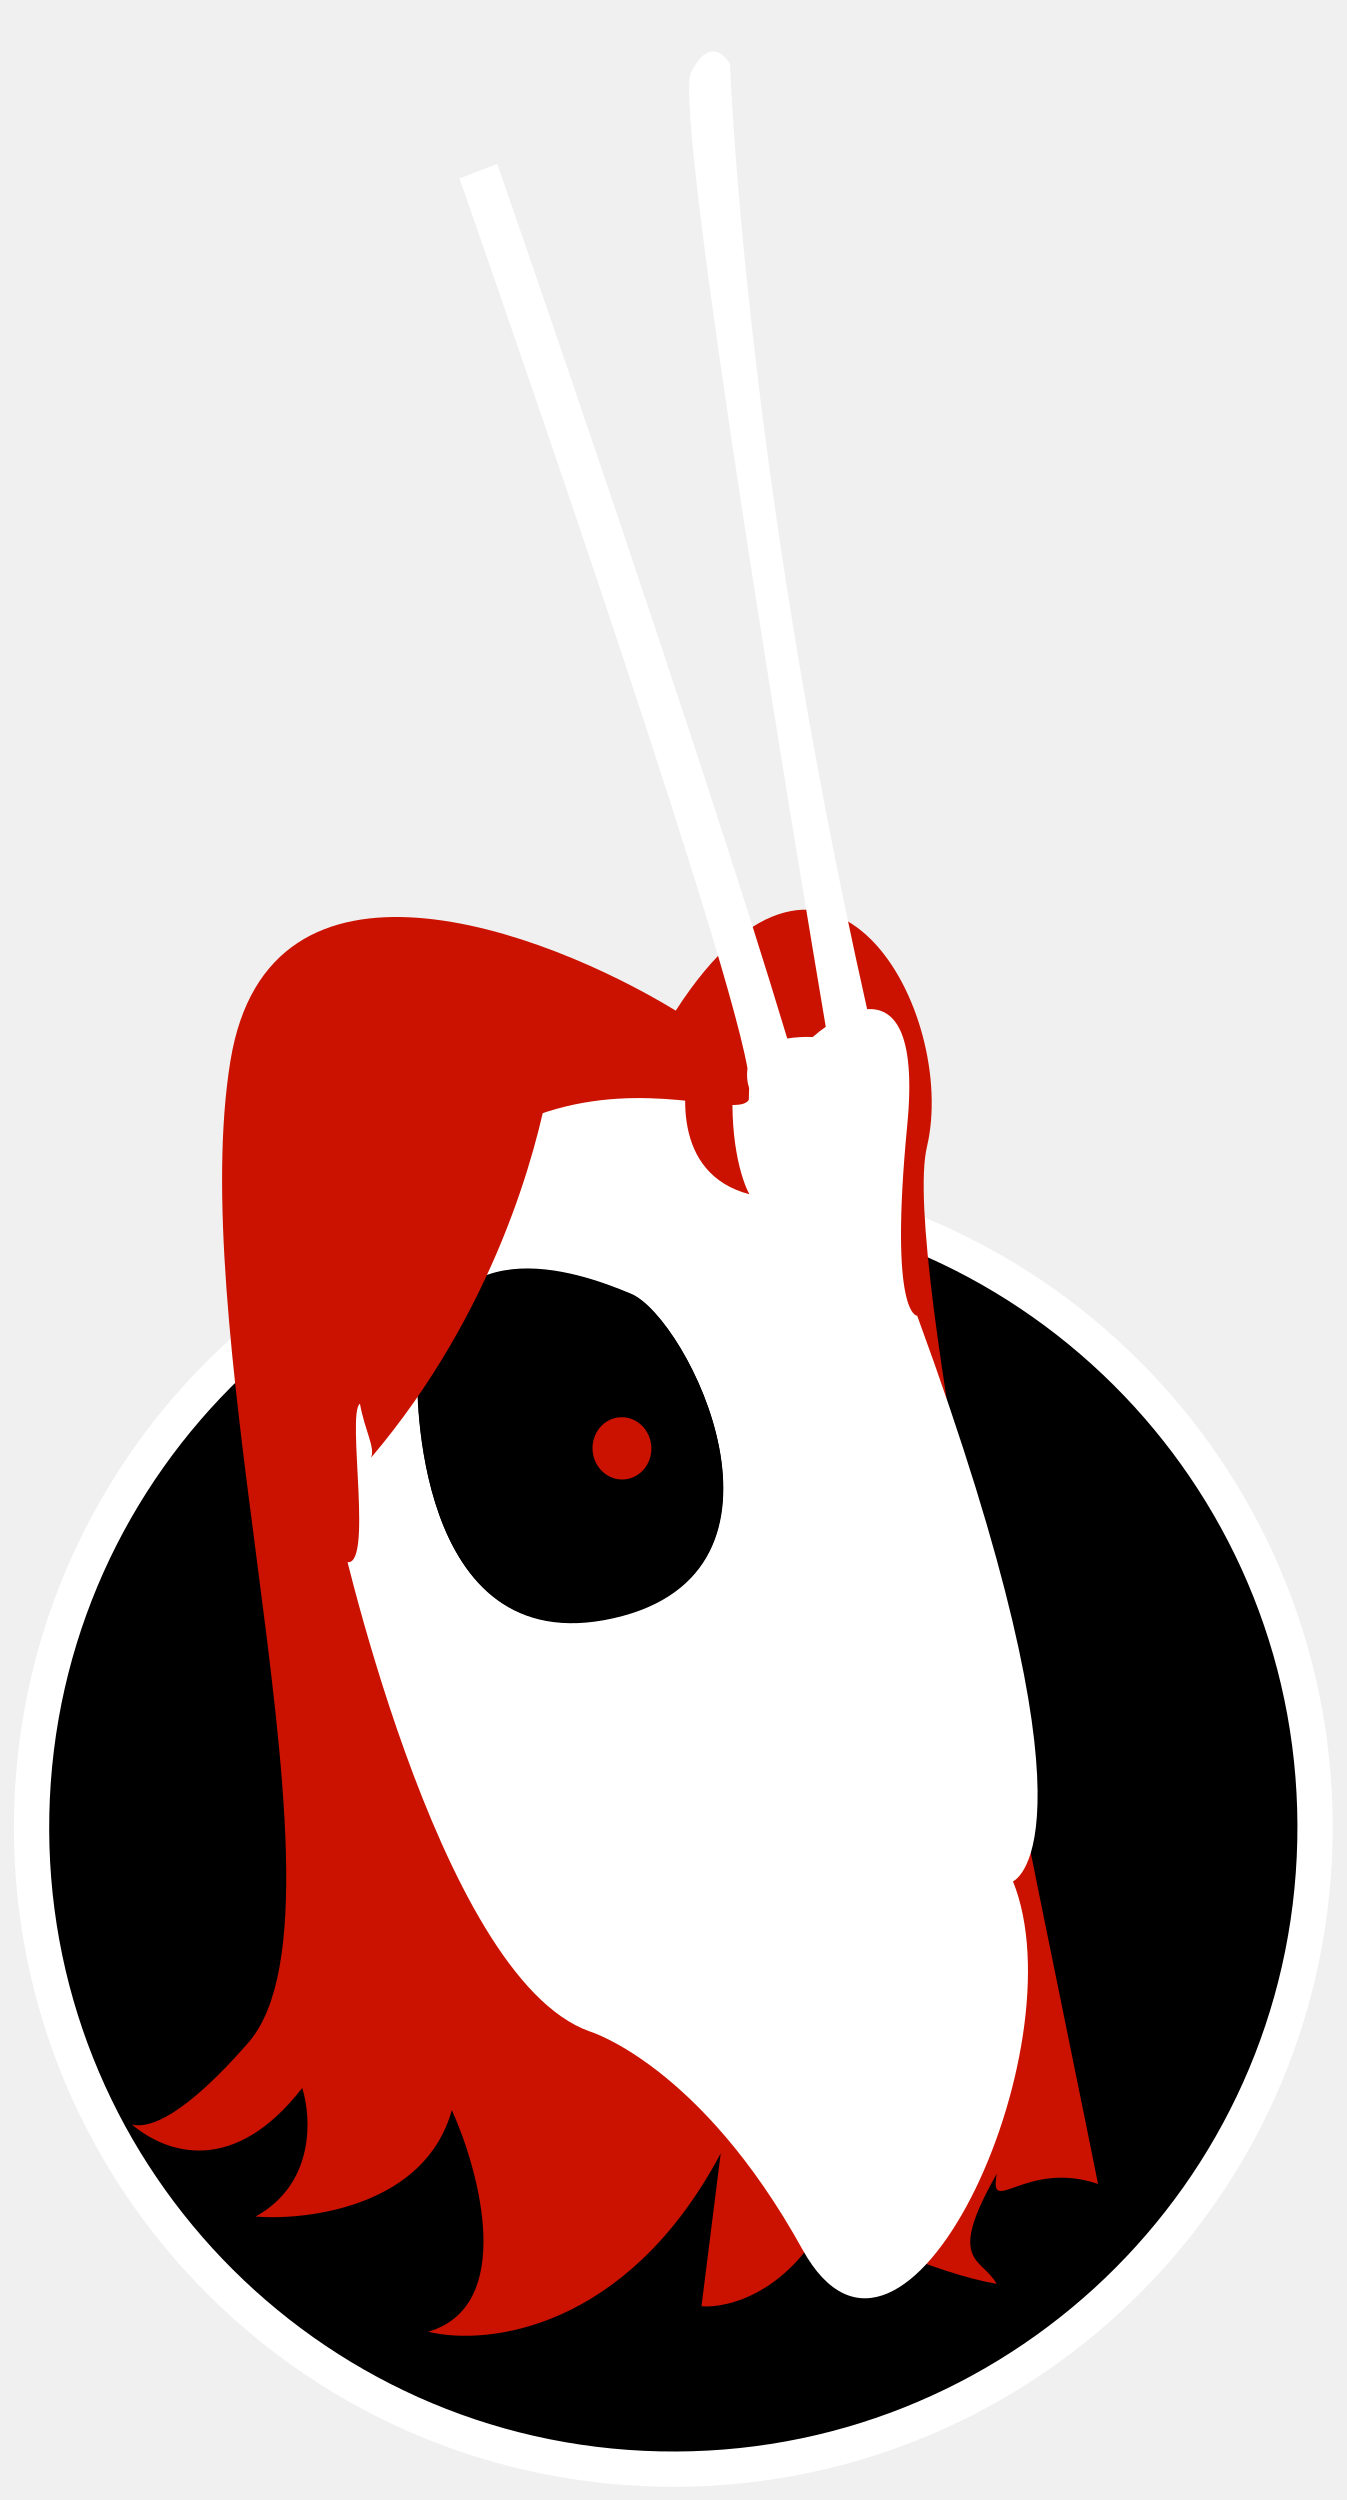
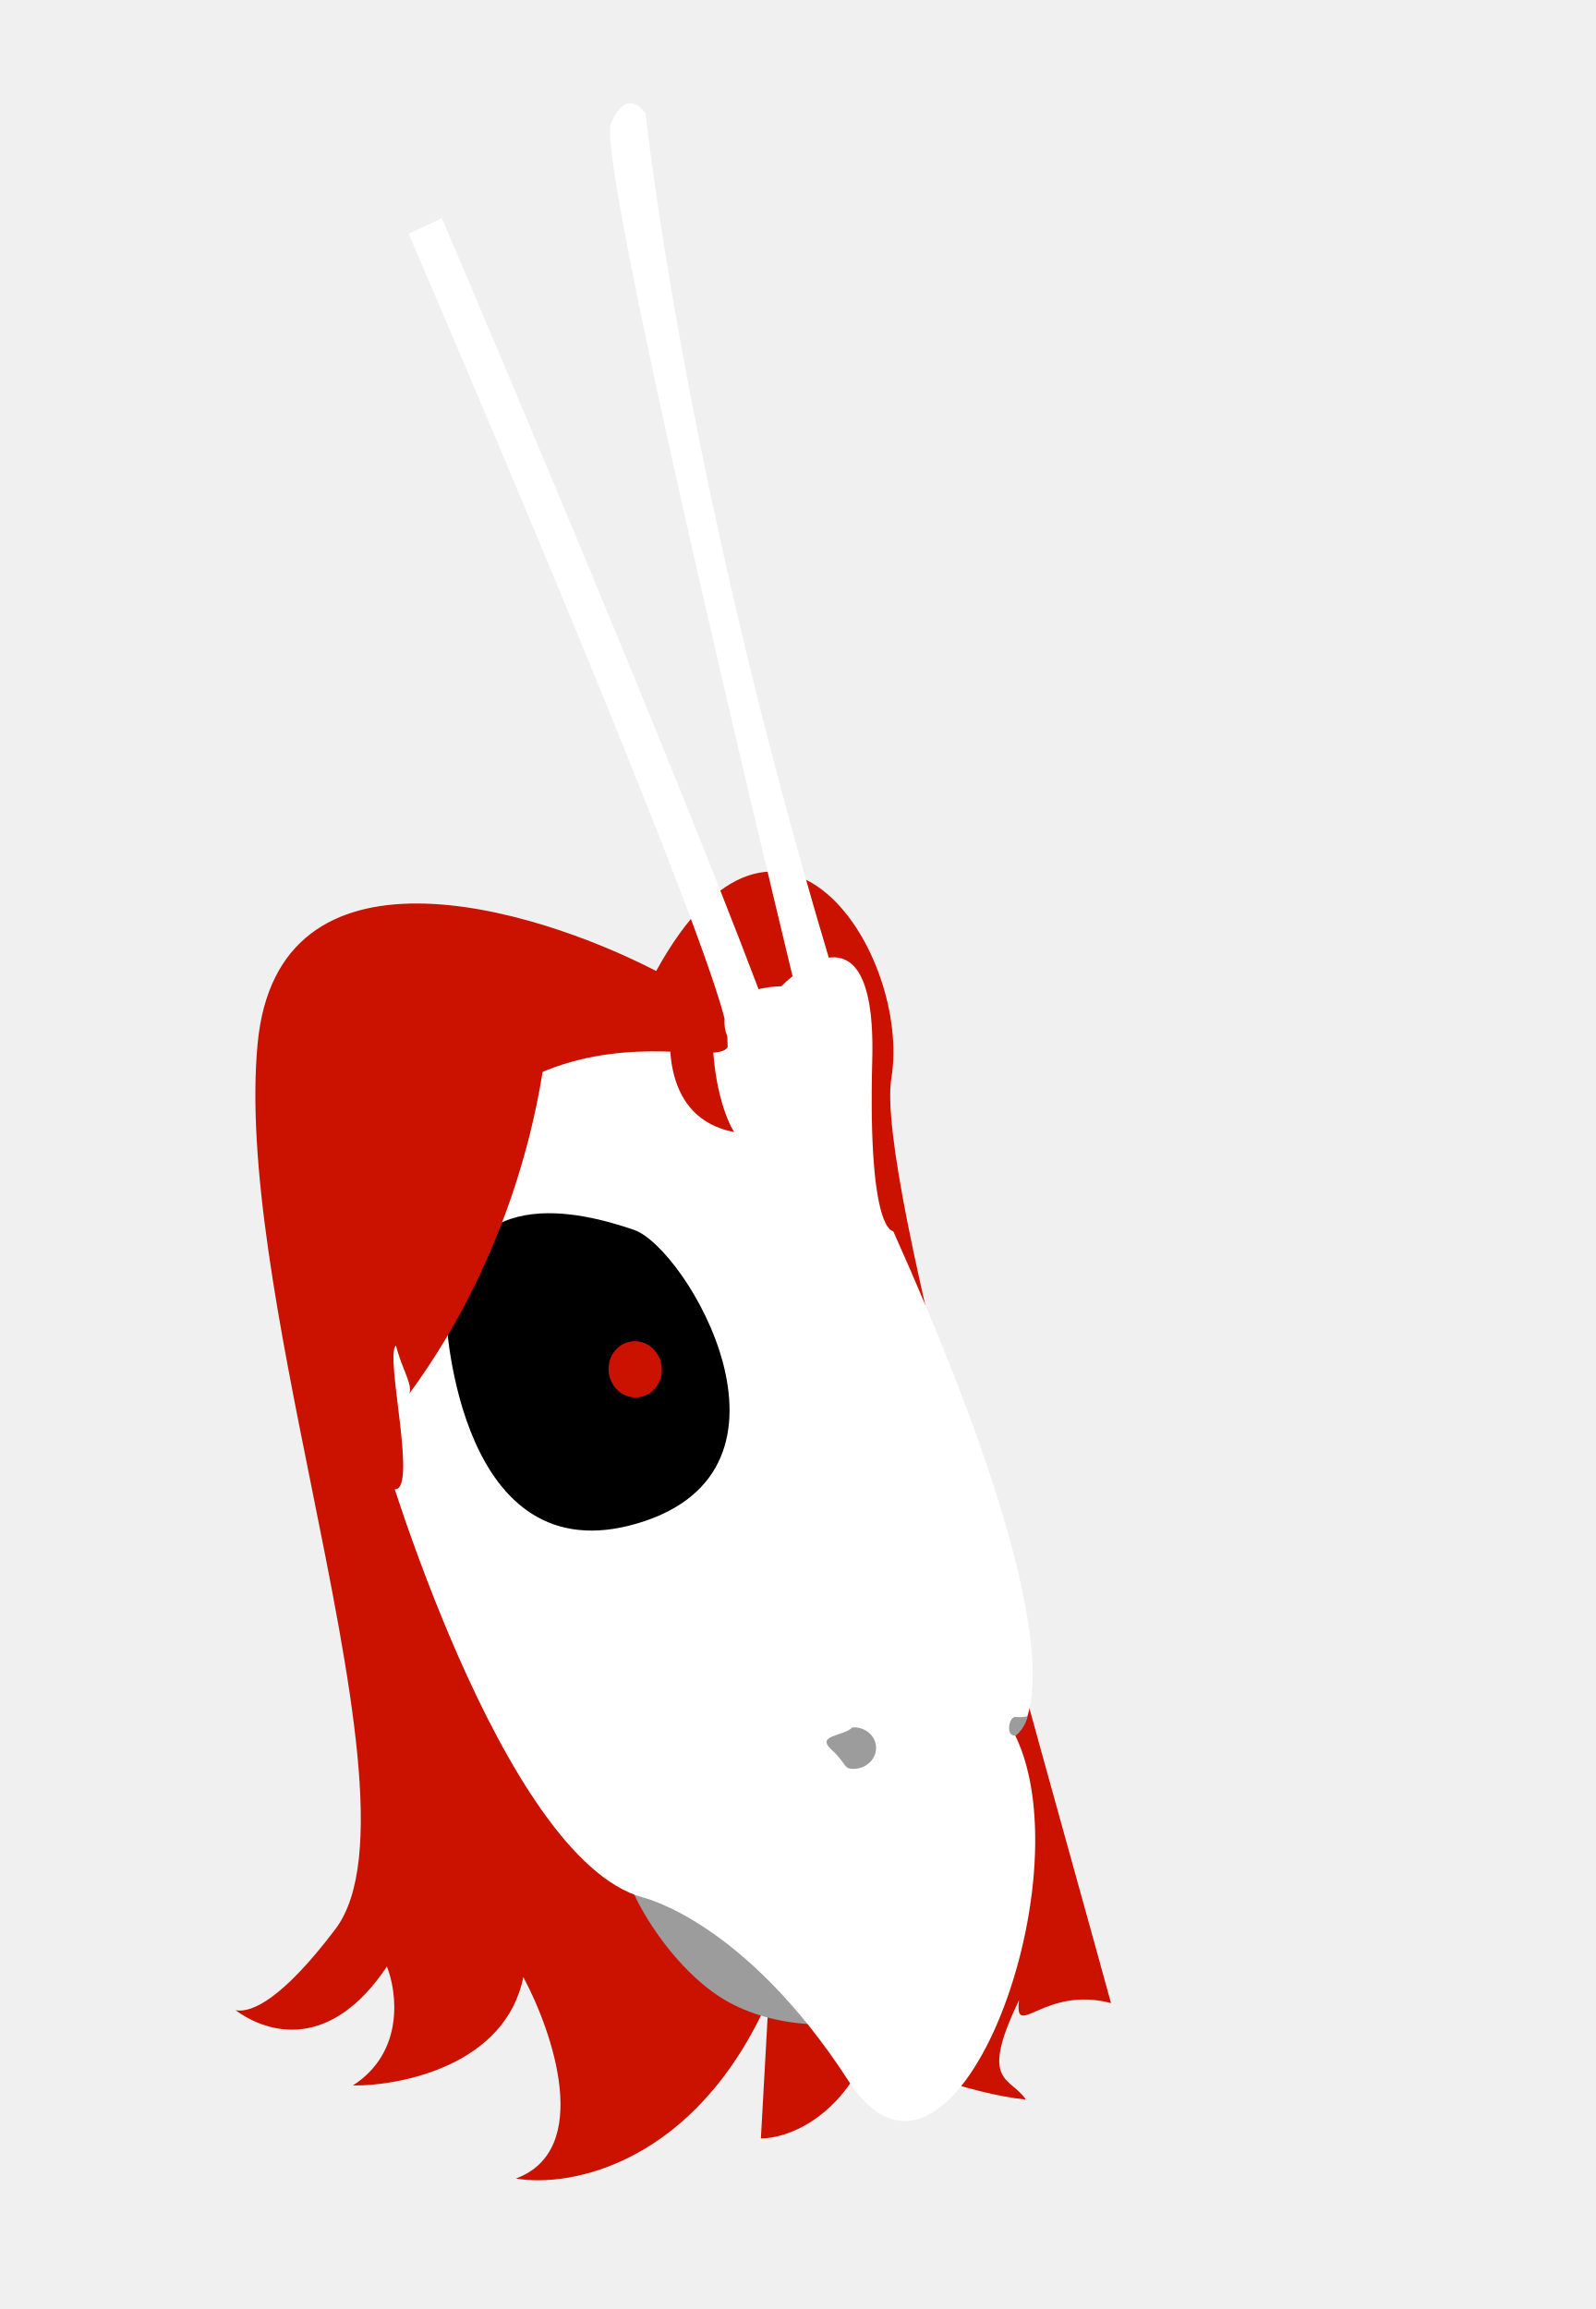
- <svg xmlns="http://www.w3.org/2000/svg" width="764" height="1418" viewBox="0 0 764 1418" fill="none">
-   <circle cx="381.899" cy="1036.5" r="364" transform="rotate(1.22918 381.899 1036.5)" fill="black" stroke="white" stroke-width="20" />
-   <path fill-rule="evenodd" clip-rule="evenodd" d="M130.736 601.506C152.52 469.143 308.178 527.502 383.284 573.226C470.408 438.035 543.714 574.696 525.744 650.559C511.367 711.249 585.242 1051.2 622.815 1238.75C581.821 1224.74 560.567 1258.31 565.404 1232.93C536.266 1283.9 556.826 1280.18 565.301 1295.4C531.109 1289.62 474.214 1264.42 470.356 1254.99C448.354 1300.41 412.866 1309.34 397.872 1308.13L408.782 1221.38C355.53 1321.84 275.968 1330.69 242.844 1322.55C292.322 1308.11 272.416 1232.7 256.278 1196.8C241.493 1250.83 175.862 1259.61 144.895 1257.25C178.773 1238.64 176.685 1200.87 171.407 1184.3C132.84 1234.09 94.861 1221.95 74.826 1205.02C84.946 1207.72 105.185 1199.51 140.814 1158.64C176.007 1118.27 161.09 1003.47 145.155 880.837C132.17 780.914 118.51 675.793 130.736 601.506ZM249.368 947.863L217.483 740.786L222.579 703.586L430.398 691.82L431.569 951.441L249.368 947.863Z" fill="#CB1200" />
-   <path fill-rule="evenodd" clip-rule="evenodd" d="M514.59 638.181C504.113 746.847 520.227 746.286 520.227 746.286C627.232 1038.04 577.175 1065.68 574.665 1067.07C574.607 1067.1 574.575 1067.12 574.57 1067.12C612.792 1161.85 513.017 1380.6 455.116 1275.83C397.214 1171.06 334.402 1152.19 334.402 1152.19C247.142 1121.27 190.522 858.473 190.522 858.473C190.522 858.473 152.585 757.718 244.542 670.408C303.385 614.566 364.539 621.502 398.535 625.358C412.644 626.958 422.075 628.028 424.722 623.859L424.907 617.216C423.736 613.588 423.416 609.74 423.972 605.972C409.828 526.658 260.62 101.239 260.62 101.239L282.037 92.956C282.037 92.956 395.824 420.379 446.534 589.038C451.302 588.276 456.135 588 460.961 588.214C463.32 586.142 465.793 584.204 468.369 582.409L467.749 578.72C455.559 506.138 381.147 63.083 391.94 41.192C403.67 17.318 414.077 36.36 414.077 36.36C414.077 36.36 421.822 260.881 491.841 572.408C506.509 571.384 519.836 583.965 514.59 638.181ZM347.767 917.474C232.948 943.346 236.654 781.58 236.654 781.58C250.355 694.246 326.122 720.432 357.936 733.795C389.749 747.158 462.585 891.602 347.767 917.474Z" fill="white" />
-   <path d="M347.913 917.887C233.094 943.758 236.8 781.992 236.8 781.992C250.501 694.659 326.268 720.844 358.082 734.207C389.895 747.57 462.731 892.015 347.913 917.887Z" fill="black" />
-   <ellipse cx="352.77" cy="821.508" rx="16.691" ry="17.673" transform="rotate(-3.51044 352.77 821.508)" fill="#CB1200" />
-   <path d="M393.829 592.746C385.922 616.184 381.104 665.926 425.089 677.393C420.678 669.63 412.755 644.704 416.351 607.104C418.509 584.538 393.348 585.437 364.977 593.758L393.829 592.746Z" fill="#CB1200" />
-   <path d="M195.884 885.731C212.535 892.579 196.287 801.438 204.163 796.2C206.941 811.608 212.951 821.031 210.467 826.799C280.919 743.693 304.425 651.99 311.122 615.527C325.746 608.14 346.074 599.302 364.977 593.758L244.139 597.995L170.865 646.264L159.308 842.726C172.103 882.928 179.233 878.882 195.884 885.731Z" fill="#CB1200" />
+ <svg xmlns="http://www.w3.org/2000/svg" width="935" height="1353" viewBox="0 0 935 1353" fill="none">
+   <path fill-rule="evenodd" clip-rule="evenodd" d="M150.933 611.752C162.637 486.961 311.517 531.241 384.494 568.98C456.917 437.308 534.126 559.926 522.305 631.805C512.849 689.308 603.798 1001.38 651.007 1173.75C611.886 1163.35 594.257 1196.02 597.116 1172.05C573.269 1221.45 592.191 1216.65 601.08 1230.28C568.834 1227.13 514.165 1207.33 509.956 1198.79C492.399 1242.55 459.902 1253.18 445.848 1253.03L450.38 1171.47C407.271 1268.56 333.687 1281.98 302.284 1276.55C347.463 1259.87 324.009 1190.88 306.634 1158.47C296.364 1209.78 235.76 1222.23 206.743 1222.04C237.111 1202.5 232.71 1167.43 226.714 1152.33C194.001 1201.24 157.812 1192.39 138.038 1177.92C147.646 1179.78 165.976 1170.81 196.53 1130.4C226.711 1090.48 205.346 984.443 182.524 871.177C163.928 778.884 144.365 681.788 150.933 611.752ZM284.017 926.88L240.841 735.937L243.173 700.931L436.116 676.46L454.078 918.375L284.017 926.88Z" fill="#CB1200" />
+   <path d="M365.27 1056.85C348.959 1084.87 387.484 1149.83 424.322 1171.69C482.944 1206.47 590.938 1176.93 528.72 1103.99C478.945 1045.65 410.621 1046.82 365.27 1056.85Z" fill="#9C9C9C" />
+   <path fill-rule="evenodd" clip-rule="evenodd" d="M511.104 620.993C508.4 722.961 523.383 721.391 523.383 721.391C642.08 986.378 597.219 1015.4 594.969 1016.85C594.918 1016.88 594.889 1016.9 594.884 1016.91C636.667 1102.72 557.882 1313.1 497.104 1219.21C436.326 1125.32 376.553 1111.81 376.553 1111.81C293.209 1088.66 223.357 847.385 223.357 847.385C223.357 847.385 181.448 755.937 261.488 668.58C312.706 612.707 370.158 615.198 402.096 616.582C415.351 617.157 424.211 617.541 426.407 613.483L426.148 607.279C424.821 603.974 424.273 600.408 424.546 596.859C406.208 523.851 239.488 137.016 239.488 137.016L258.912 127.903C258.912 127.903 386.249 425.698 444.475 579.61C448.87 578.59 453.357 578.018 457.869 577.904C459.933 575.819 462.113 573.852 464.397 572.012L463.58 568.613C447.501 501.753 349.351 93.618 357.988 72.512C367.37 49.497 378.308 66.57 378.308 66.57C378.308 66.57 400.117 275.341 485.625 561.165C499.231 559.257 512.47 570.117 511.104 620.993ZM373.757 892.161C268.417 923.737 261.36 772.715 261.36 772.715C268.455 690.421 340.778 709.906 371.3 720.294C401.822 730.682 479.098 860.585 373.757 892.161Z" fill="white" />
+   <path d="M373.922 892.535C268.581 924.111 261.524 773.089 261.524 773.089C268.62 690.795 340.943 710.28 371.465 720.668C401.986 731.056 479.263 860.959 373.922 892.535Z" fill="black" />
+   <ellipse cx="372.186" cy="802.387" rx="15.596" ry="16.513" transform="rotate(-7.49846 372.186 802.387)" fill="#CB1200" />
+   <path d="M395.592 586.491C389.744 608.851 388.486 655.528 430.23 663.358C425.614 656.409 416.609 633.691 417.517 598.41C418.062 577.236 394.669 579.709 368.764 589.308L395.592 586.491Z" fill="#CB1200" />
+   <path d="M230.127 872.443C246.092 877.744 225.025 793.848 232.026 788.454C235.616 802.634 241.831 811.028 239.89 816.565C300.157 734.525 316.109 647.521 319.981 613.098C333.132 605.263 351.506 595.704 368.764 589.308L256.408 601.11L191.245 650.862L193.24 834.735C207.779 871.375 214.161 867.142 230.127 872.443Z" fill="#CB1200" />
+   <path d="M487.221 1025.24C496.725 1033.94 493.908 1036.95 501.115 1036.45C508.322 1035.94 513.786 1030.11 513.319 1023.42C512.853 1016.73 506.632 1011.71 499.425 1012.21C494.318 1017.52 477.716 1016.54 487.221 1025.24Z" fill="#9C9C9C" />
+   <path d="M602.182 1005.6C601.248 1005.92 598.538 1006.44 595.174 1006.07C590.969 1005.6 589.099 1018.22 595.172 1016.82C597.042 1015.41 601.062 1011.21 602.182 1005.6Z" fill="#9C9C9C" />
</svg>
